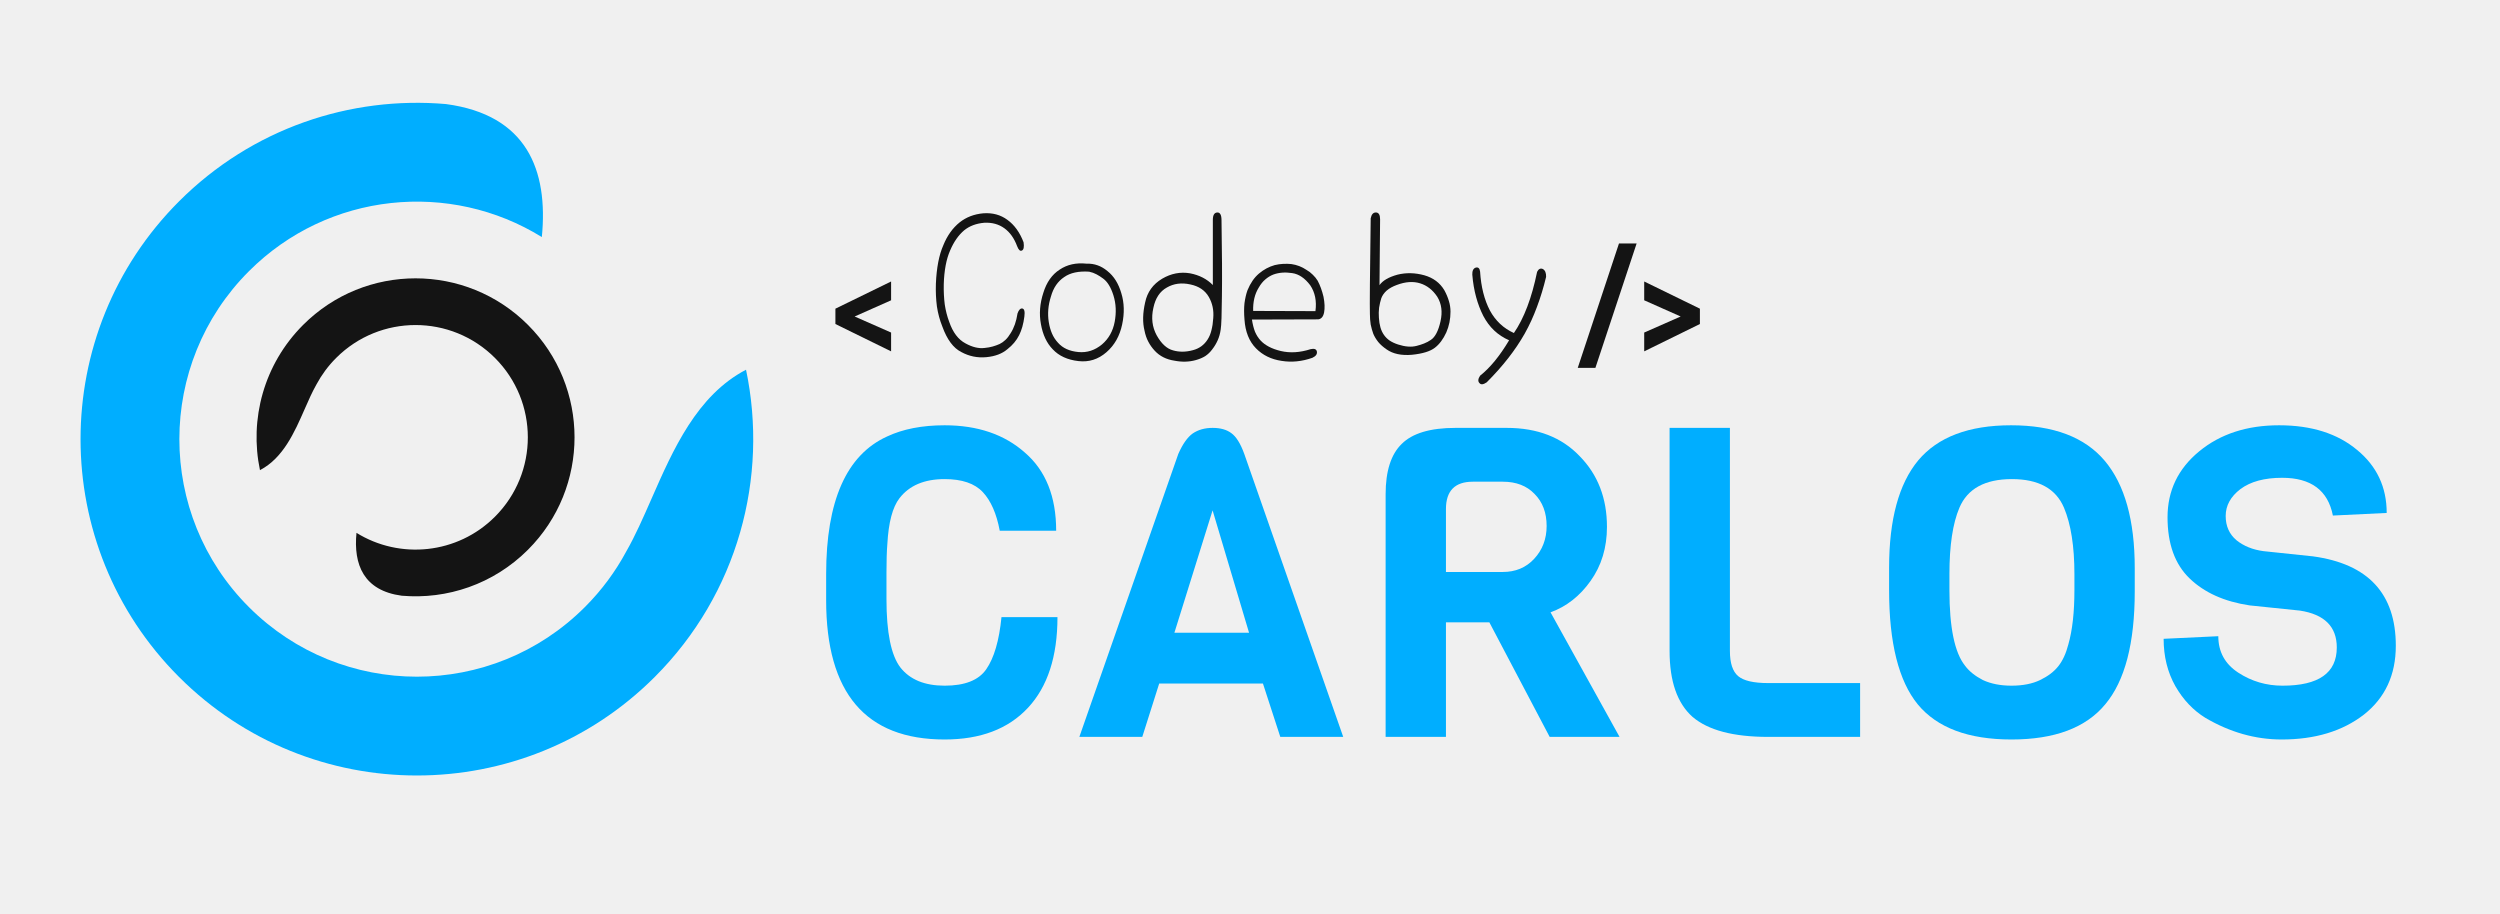
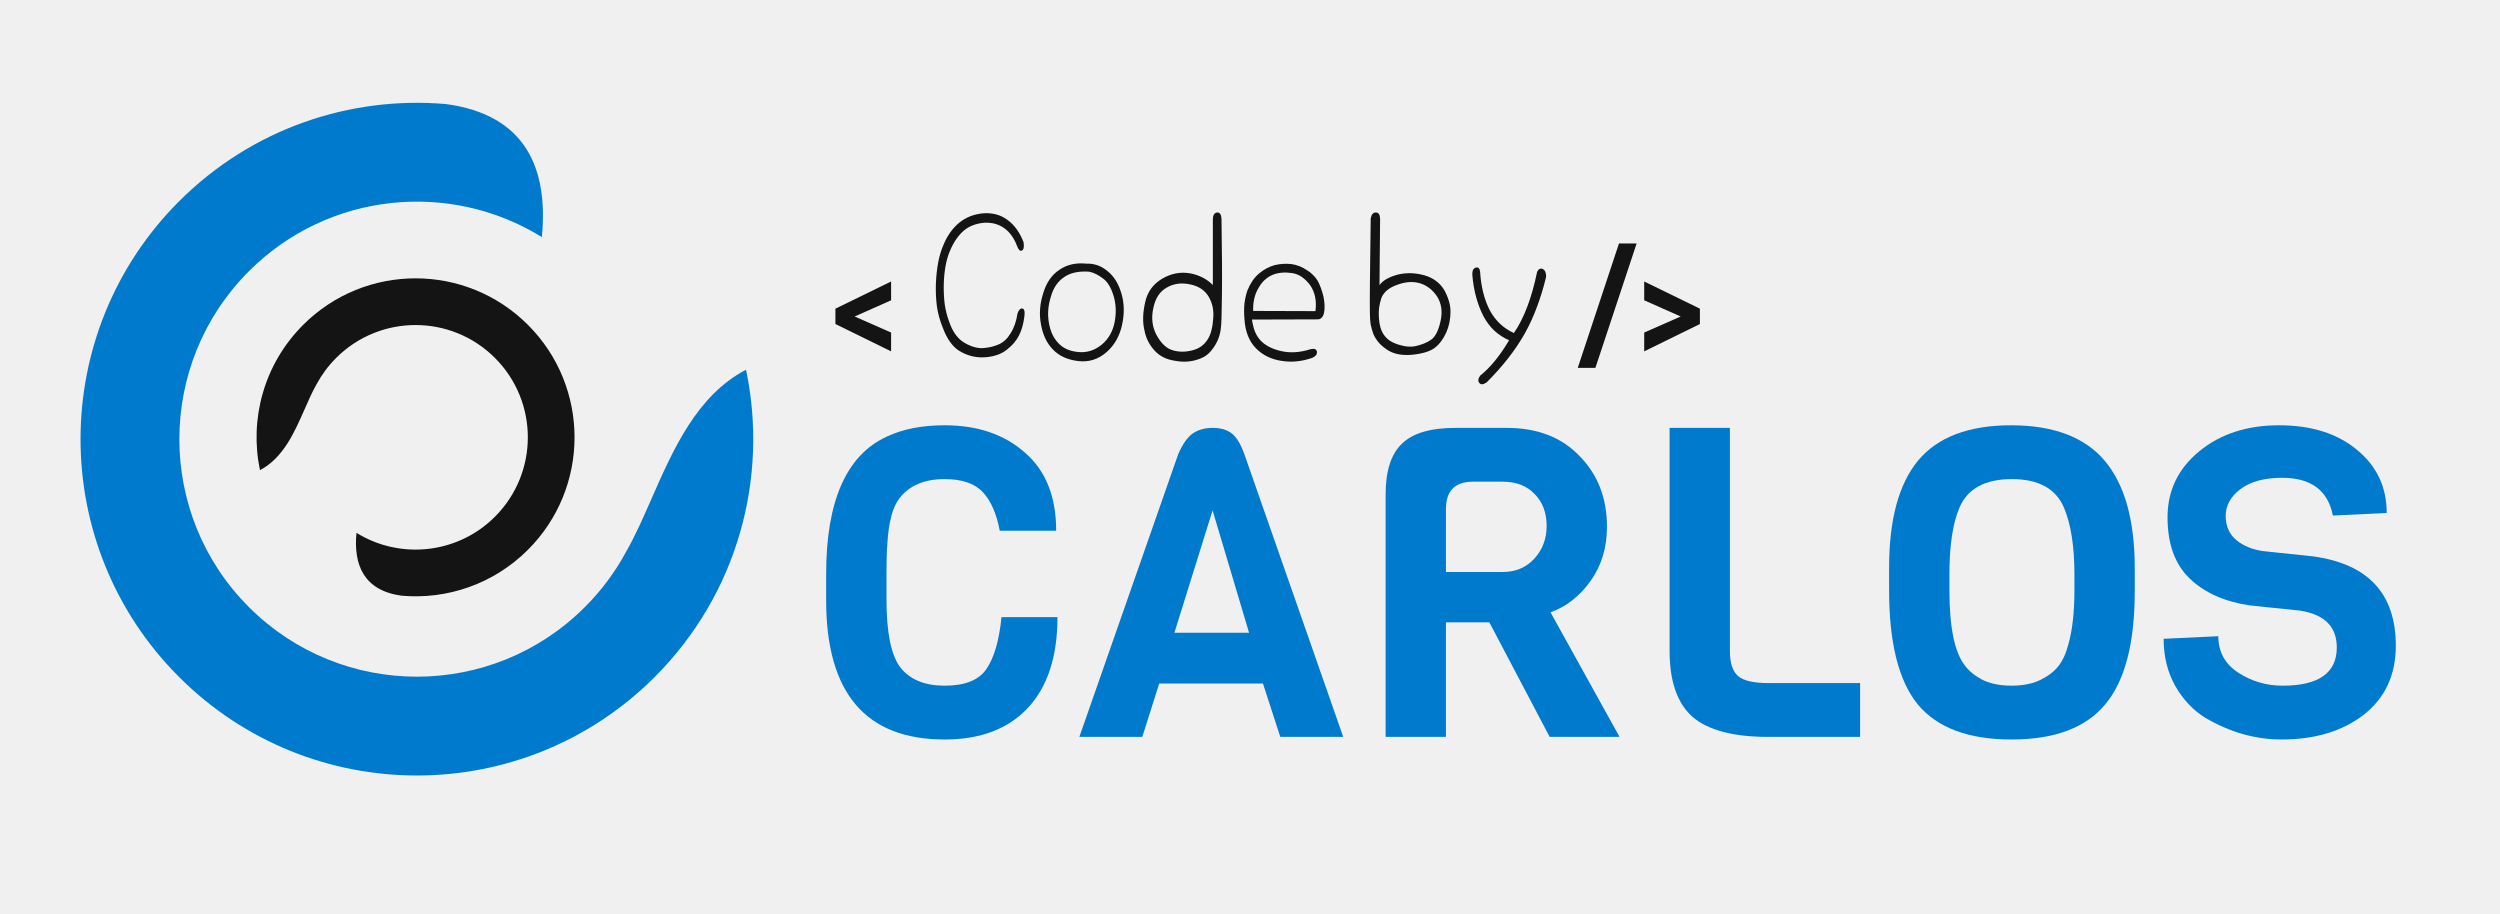
<svg xmlns="http://www.w3.org/2000/svg" width="553" height="202" viewBox="0 0 553 202" fill="none">
  <g clip-path="url(#clip0_2_67)">
-     <path fill-rule="evenodd" clip-rule="evenodd" d="M165.021 81.782C170.012 105.552 163.28 131.293 144.824 149.749C115.769 178.803 68.662 178.803 39.608 149.749C10.553 120.694 10.553 73.588 39.608 44.533C55.771 28.37 77.52 21.199 98.641 23.018C116.552 25.405 121.309 37.624 119.855 52.442C99.593 39.89 72.647 42.405 55.063 59.989C34.545 80.507 34.545 113.775 55.063 134.293C75.582 154.812 108.85 154.812 129.368 134.293C133.106 130.556 136.162 126.396 138.538 121.967C140.515 118.522 142.274 114.514 144.101 110.352C148.89 99.441 154.146 87.466 165.021 81.782Z" fill="#00AEFF" />
+     <path fill-rule="evenodd" clip-rule="evenodd" d="M165.021 81.782C170.012 105.552 163.28 131.293 144.824 149.749C115.769 178.803 68.662 178.803 39.608 149.749C10.553 120.694 10.553 73.588 39.608 44.533C55.771 28.37 77.52 21.199 98.641 23.018C116.552 25.405 121.309 37.624 119.855 52.442C99.593 39.89 72.647 42.405 55.063 59.989C34.545 80.507 34.545 113.775 55.063 134.293C75.582 154.812 108.85 154.812 129.368 134.293C133.106 130.556 136.162 126.396 138.538 121.967C140.515 118.522 142.274 114.514 144.101 110.352C148.89 99.441 154.146 87.466 165.021 81.782Z" fill="#007ACC" />
    <path fill-rule="evenodd" clip-rule="evenodd" d="M57.504 103.997C55.144 92.76 58.327 80.593 67.051 71.868C80.785 58.134 103.053 58.134 116.787 71.868C130.522 85.603 130.522 107.87 116.787 121.604C109.147 129.245 98.866 132.635 88.882 131.775C80.415 130.646 78.167 124.87 78.854 117.866C88.432 123.799 101.17 122.61 109.482 114.299C119.181 104.599 119.181 88.873 109.482 79.174C99.782 69.475 84.056 69.475 74.357 79.174C72.59 80.941 71.145 82.907 70.022 85.001C69.088 86.629 68.256 88.524 67.393 90.491C65.129 95.649 62.645 101.31 57.504 103.997Z" fill="#141414" />
    <path d="M224.988 54.457C224.334 52.699 223.398 51.381 222.179 50.502C220.931 49.593 219.445 49.183 217.721 49.274C215.937 49.426 214.451 49.986 213.262 50.956C212.013 52.017 210.988 53.487 210.185 55.366C209.323 57.306 208.848 59.822 208.759 62.913C208.729 64.489 208.803 65.974 208.982 67.369C209.19 68.732 209.517 70.005 209.963 71.187C210.765 73.521 211.969 75.112 213.574 75.961C215.12 76.81 216.546 77.143 217.854 76.961C218.478 76.901 219.058 76.795 219.593 76.643C220.128 76.492 220.633 76.31 221.109 76.097C221.555 75.885 221.986 75.582 222.402 75.188C222.818 74.794 223.205 74.294 223.561 73.688C224.304 72.536 224.81 71.081 225.077 69.323C225.345 68.566 225.687 68.202 226.103 68.232C226.578 68.293 226.742 68.884 226.593 70.005C226.385 71.642 225.999 73.021 225.434 74.142C224.839 75.325 223.977 76.355 222.848 77.234C221.689 78.234 220.128 78.825 218.166 79.007C216.205 79.189 214.362 78.81 212.638 77.871C210.884 76.992 209.487 75.112 208.447 72.233C207.882 70.839 207.481 69.354 207.243 67.778C207.035 66.171 206.96 64.489 207.02 62.731C207.168 59.215 207.718 56.382 208.67 54.23C209.532 52.108 210.735 50.426 212.281 49.183C213.737 48.032 215.476 47.365 217.498 47.183C219.549 47.031 221.332 47.516 222.848 48.638C224.394 49.759 225.583 51.411 226.415 53.593C226.563 54.624 226.445 55.23 226.058 55.412C225.672 55.624 225.315 55.306 224.988 54.457Z" fill="#141414" />
    <path d="M240.326 58.321C242.05 58.261 243.595 58.806 244.963 59.958C246.39 61.08 247.415 62.716 248.039 64.868C248.693 66.99 248.753 69.293 248.218 71.778C247.683 74.324 246.523 76.37 244.74 77.916C242.927 79.492 240.861 80.144 238.542 79.871C236.135 79.598 234.247 78.734 232.88 77.279C231.542 75.916 230.665 74.052 230.249 71.688C229.833 69.445 230.011 67.141 230.784 64.777C231.498 62.443 232.702 60.731 234.396 59.64C236.06 58.518 238.037 58.079 240.326 58.321ZM240.905 60.094C238.587 59.943 236.759 60.337 235.421 61.276C233.995 62.216 233.014 63.641 232.479 65.55C231.854 67.49 231.691 69.384 231.988 71.233C232.137 72.172 232.375 73.021 232.702 73.779C233.028 74.537 233.474 75.219 234.039 75.825C235.079 77.007 236.581 77.689 238.542 77.871C240.445 78.052 242.184 77.492 243.759 76.188C245.245 74.915 246.181 73.248 246.568 71.187C246.954 69.126 246.865 67.187 246.3 65.368C245.736 63.55 244.963 62.292 243.982 61.595C243.536 61.261 243.06 60.958 242.555 60.685C242.05 60.413 241.5 60.216 240.905 60.094Z" fill="#141414" />
    <path d="M270.199 48.729C270.317 55.882 270.347 61.474 270.288 65.505C270.258 69.536 270.169 71.991 270.02 72.87C269.901 73.749 269.678 74.552 269.351 75.279C269.024 76.007 268.623 76.673 268.148 77.279C267.702 77.886 267.182 78.386 266.587 78.78C265.993 79.144 265.309 79.431 264.536 79.644C263.05 80.068 261.46 80.113 259.765 79.78C257.982 79.507 256.54 78.78 255.441 77.598C254.876 76.992 254.4 76.325 254.014 75.597C253.627 74.87 253.345 74.052 253.167 73.142C252.721 71.354 252.765 69.278 253.3 66.914C253.776 64.611 255.039 62.853 257.09 61.64C259.052 60.489 261.103 60.094 263.243 60.458C265.294 60.852 266.974 61.716 268.281 63.05V48.638C268.281 47.577 268.608 47.031 269.262 47.001C269.886 46.971 270.199 47.547 270.199 48.729ZM268.371 70.369C268.519 68.641 268.192 67.081 267.39 65.686C266.557 64.232 265.19 63.307 263.288 62.913C261.356 62.489 259.632 62.716 258.116 63.595C256.57 64.444 255.574 65.944 255.128 68.096C254.623 70.308 254.861 72.324 255.842 74.142C256.882 76.022 258.101 77.143 259.498 77.507C260.865 77.901 262.322 77.886 263.867 77.461C265.264 77.098 266.349 76.31 267.122 75.097C267.509 74.491 267.791 73.809 267.969 73.051C268.177 72.263 268.311 71.369 268.371 70.369Z" fill="#141414" />
    <path d="M276.931 70.687C277.08 71.688 277.303 72.582 277.6 73.37C277.927 74.127 278.343 74.779 278.848 75.325C279.324 75.84 279.933 76.294 280.676 76.689C281.419 77.082 282.296 77.401 283.307 77.643C285.358 78.128 287.558 77.992 289.906 77.234C290.708 77.052 291.169 77.219 291.288 77.734C291.407 78.31 291.08 78.78 290.307 79.144C287.989 79.962 285.715 80.189 283.485 79.825C281.197 79.492 279.309 78.568 277.823 77.052C276.307 75.506 275.46 73.385 275.281 70.687C275.163 69.323 275.163 68.111 275.281 67.05C275.43 65.959 275.653 65.004 275.95 64.186C276.277 63.398 276.649 62.701 277.065 62.095C277.481 61.489 277.957 60.958 278.492 60.504C279.532 59.625 280.691 59.003 281.969 58.64C282.594 58.488 283.218 58.397 283.842 58.367C284.496 58.337 285.105 58.352 285.67 58.412C286.889 58.594 287.989 59.019 288.969 59.685C289.504 59.988 289.98 60.352 290.396 60.776C290.812 61.17 291.169 61.61 291.466 62.095C292.001 63.095 292.432 64.277 292.759 65.641C293.027 67.005 293.071 68.157 292.893 69.096C292.715 70.036 292.284 70.551 291.6 70.642L276.931 70.687ZM290.976 68.823C291.273 66.581 290.887 64.671 289.817 63.095C288.628 61.519 287.305 60.625 285.848 60.413C284.303 60.17 282.906 60.276 281.657 60.731C281.033 60.973 280.439 61.337 279.874 61.822C279.339 62.277 278.863 62.868 278.447 63.595C277.555 65.02 277.139 66.747 277.199 68.778L290.976 68.823Z" fill="#141414" />
    <path d="M305.278 48.515C305.19 56.972 305.146 61.825 305.146 63.071C305.853 62.062 307.181 61.29 309.127 60.756C311.044 60.281 313.02 60.326 315.055 60.89C317.031 61.454 318.506 62.552 319.479 64.184C319.922 64.985 320.261 65.786 320.497 66.588C320.733 67.359 320.851 68.145 320.851 68.947C320.851 70.579 320.541 72.107 319.922 73.532C319.243 75.016 318.403 76.143 317.4 76.915C316.368 77.716 314.687 78.235 312.357 78.473C309.997 78.68 308.11 78.28 306.694 77.271C305.957 76.766 305.352 76.232 304.88 75.668C304.408 75.075 304.04 74.466 303.774 73.843C303.538 73.191 303.347 72.508 303.199 71.796C303.081 71.054 303.022 70.267 303.022 69.436C302.993 68.606 302.993 66.439 303.022 62.937C303.081 59.406 303.14 54.524 303.199 48.292C303.376 47.402 303.774 46.972 304.394 47.001C304.983 47.031 305.278 47.536 305.278 48.515ZM309.26 76.203C310.823 76.707 312.18 76.811 313.33 76.514C313.92 76.366 314.48 76.188 315.011 75.98C315.542 75.772 316.043 75.505 316.515 75.179C317.459 74.555 318.167 73.191 318.639 71.084C319.111 69.006 318.875 67.196 317.931 65.653C316.928 64.139 315.66 63.145 314.126 62.67C312.593 62.196 310.882 62.314 308.995 63.026C308.08 63.353 307.328 63.768 306.738 64.273C306.178 64.777 305.78 65.341 305.544 65.964C305.337 66.617 305.175 67.315 305.057 68.056C304.969 68.769 304.954 69.511 305.013 70.282C305.101 71.885 305.47 73.146 306.119 74.066C306.443 74.541 306.856 74.956 307.358 75.312C307.889 75.668 308.523 75.965 309.26 76.203Z" fill="#141414" />
    <path d="M341.998 61.246C341.437 63.59 340.759 65.816 339.963 67.923C339.196 70 338.296 71.959 337.264 73.799C335.199 77.449 332.397 81.04 328.858 84.571C328.121 85.076 327.59 85.135 327.266 84.749C326.882 84.363 326.926 83.814 327.398 83.102C329.61 81.351 331.749 78.74 333.813 75.268C331.336 74.199 329.433 72.404 328.106 69.882C327.457 68.606 326.926 67.211 326.514 65.697C326.101 64.184 325.82 62.537 325.673 60.756C325.643 59.896 325.894 59.376 326.425 59.198C326.985 59.05 327.31 59.347 327.398 60.089C327.605 63.442 328.327 66.306 329.566 68.68C330.805 70.965 332.574 72.627 334.875 73.665C335.996 72.033 336.984 70.089 337.839 67.834C338.694 65.579 339.417 63.012 340.007 60.133C340.331 59.48 340.759 59.272 341.29 59.51C341.791 59.807 342.027 60.385 341.998 61.246Z" fill="#141414" />
-     <path d="M221.528 136.504H233.912C233.912 145.208 231.736 151.896 227.384 156.568C223.032 161.24 216.888 163.576 208.952 163.576C191.48 163.576 182.744 153.304 182.744 132.76V127C182.744 110.808 187.224 100.664 196.184 96.568C199.704 94.904 203.96 94.072 208.952 94.072C216.248 94.072 222.168 96.088 226.712 100.12C231.32 104.088 233.624 109.848 233.624 117.4H221.144C220.44 113.624 219.192 110.776 217.4 108.856C215.608 106.936 212.792 105.976 208.952 105.976C204.472 105.976 201.144 107.384 198.968 110.2C197.432 112.184 196.536 115.576 196.28 120.376C196.152 121.912 196.088 123.992 196.088 126.616V132.568C196.088 139.928 197.112 144.952 199.16 147.64C201.272 150.328 204.536 151.672 208.952 151.672C213.432 151.672 216.504 150.456 218.168 148.024C219.896 145.528 221.016 141.688 221.528 136.504Z" fill="#00AEFF" />
-     <path d="M297.121 163H283.201L279.361 151.192H256.417L252.673 163H238.753L260.641 100.408C261.601 98.232 262.657 96.728 263.809 95.896C265.025 95.064 266.497 94.648 268.225 94.648C269.953 94.648 271.329 95.032 272.353 95.8C273.441 96.568 274.401 98.104 275.233 100.408L297.121 163ZM276.289 139.96L268.225 112.888L259.777 139.96H276.289Z" fill="#00AEFF" />
-     <path d="M358.243 163H342.787L329.443 137.656H319.843V163H306.499V109.336C306.499 104.216 307.683 100.504 310.051 98.2C312.419 95.832 316.387 94.648 321.955 94.648H333.283C340.067 94.648 345.443 96.728 349.411 100.888C353.443 104.984 355.459 110.2 355.459 116.536C355.459 121.144 354.243 125.144 351.811 128.536C349.443 131.864 346.499 134.168 342.979 135.448L358.243 163ZM332.419 126.52C335.235 126.52 337.539 125.56 339.331 123.64C341.187 121.656 342.115 119.224 342.115 116.344C342.115 113.4 341.219 111.032 339.427 109.24C337.699 107.448 335.363 106.552 332.419 106.552H325.795C321.827 106.552 319.843 108.568 319.843 112.6V126.52H332.419Z" fill="#00AEFF" />
-     <path d="M411.456 163H391.104C383.424 163 377.856 161.528 374.4 158.584C371.008 155.576 369.312 150.712 369.312 143.992V94.648H382.656V143.992C382.656 146.68 383.264 148.536 384.48 149.56C385.696 150.584 387.904 151.096 391.104 151.096H411.456V163Z" fill="#00AEFF" />
-     <path d="M472.205 125.656V130.84C472.205 142.296 470.029 150.616 465.677 155.8C461.389 160.984 454.477 163.576 444.941 163.576C435.405 163.576 428.493 160.984 424.205 155.8C419.981 150.616 417.869 142.2 417.869 130.552V125.56C417.869 114.936 420.013 107.032 424.301 101.848C428.653 96.664 435.501 94.072 444.845 94.072C454.253 94.072 461.165 96.696 465.581 101.944C469.997 107.192 472.205 115.096 472.205 125.656ZM458.861 130.552V127C458.861 120.856 458.093 115.96 456.557 112.312C454.765 108.088 450.925 105.976 445.037 105.976C439.085 105.976 435.213 108.088 433.421 112.312C431.949 115.768 431.213 120.664 431.213 127V130.552C431.213 138.808 432.365 144.376 434.669 147.256C435.565 148.472 436.877 149.528 438.605 150.424C440.397 151.256 442.509 151.672 444.941 151.672C447.437 151.672 449.549 151.256 451.277 150.424C453.005 149.592 454.349 148.568 455.309 147.352C456.269 146.136 457.005 144.536 457.517 142.552C458.413 139.416 458.861 135.416 458.861 130.552Z" fill="#00AEFF" />
-     <path d="M529.954 142.84C529.954 149.304 527.586 154.392 522.85 158.104C518.114 161.752 512.066 163.576 504.706 163.576C498.882 163.576 493.25 161.976 487.81 158.776C485.122 157.112 482.914 154.776 481.186 151.768C479.458 148.696 478.594 145.208 478.594 141.304L490.69 140.728C490.69 144.184 492.162 146.872 495.106 148.792C498.05 150.712 501.314 151.672 504.898 151.672C512.898 151.672 516.898 148.856 516.898 143.224C516.898 138.616 514.178 135.896 508.738 135.064L497.602 133.912C492.034 133.08 487.618 131.096 484.354 127.96C481.09 124.824 479.458 120.312 479.458 114.424C479.458 108.536 481.794 103.672 486.466 99.832C491.138 95.992 497.026 94.072 504.13 94.072C511.298 94.072 517.058 95.896 521.41 99.544C525.762 103.128 527.938 107.768 527.938 113.464L516.034 114.04C514.946 108.472 511.202 105.688 504.802 105.688C500.898 105.688 497.826 106.52 495.586 108.184C493.41 109.848 492.322 111.832 492.322 114.136C492.322 116.376 493.122 118.168 494.722 119.512C496.322 120.792 498.306 121.592 500.674 121.912L511.618 123.064C523.842 124.728 529.954 131.32 529.954 142.84Z" fill="#00AEFF" />
+     <path d="M221.528 136.504H233.912C233.912 145.208 231.736 151.896 227.384 156.568C223.032 161.24 216.888 163.576 208.952 163.576C191.48 163.576 182.744 153.304 182.744 132.76V127C182.744 110.808 187.224 100.664 196.184 96.568C199.704 94.904 203.96 94.072 208.952 94.072C216.248 94.072 222.168 96.088 226.712 100.12C231.32 104.088 233.624 109.848 233.624 117.4H221.144C220.44 113.624 219.192 110.776 217.4 108.856C215.608 106.936 212.792 105.976 208.952 105.976C204.472 105.976 201.144 107.384 198.968 110.2C197.432 112.184 196.536 115.576 196.28 120.376C196.152 121.912 196.088 123.992 196.088 126.616V132.568C196.088 139.928 197.112 144.952 199.16 147.64C201.272 150.328 204.536 151.672 208.952 151.672C213.432 151.672 216.504 150.456 218.168 148.024C219.896 145.528 221.016 141.688 221.528 136.504Z" fill="#007ACC" />
+     <path d="M297.121 163H283.201L279.361 151.192H256.417L252.673 163H238.753L260.641 100.408C261.601 98.232 262.657 96.728 263.809 95.896C265.025 95.064 266.497 94.648 268.225 94.648C269.953 94.648 271.329 95.032 272.353 95.8C273.441 96.568 274.401 98.104 275.233 100.408L297.121 163ZM276.289 139.96L268.225 112.888L259.777 139.96H276.289Z" fill="#007ACC" />
+     <path d="M358.243 163H342.787L329.443 137.656H319.843V163H306.499V109.336C306.499 104.216 307.683 100.504 310.051 98.2C312.419 95.832 316.387 94.648 321.955 94.648H333.283C340.067 94.648 345.443 96.728 349.411 100.888C353.443 104.984 355.459 110.2 355.459 116.536C355.459 121.144 354.243 125.144 351.811 128.536C349.443 131.864 346.499 134.168 342.979 135.448L358.243 163ZM332.419 126.52C335.235 126.52 337.539 125.56 339.331 123.64C341.187 121.656 342.115 119.224 342.115 116.344C342.115 113.4 341.219 111.032 339.427 109.24C337.699 107.448 335.363 106.552 332.419 106.552H325.795C321.827 106.552 319.843 108.568 319.843 112.6V126.52H332.419Z" fill="#007ACC" />
+     <path d="M411.456 163H391.104C383.424 163 377.856 161.528 374.4 158.584C371.008 155.576 369.312 150.712 369.312 143.992V94.648H382.656V143.992C382.656 146.68 383.264 148.536 384.48 149.56C385.696 150.584 387.904 151.096 391.104 151.096H411.456V163Z" fill="#007ACC" />
+     <path d="M472.205 125.656V130.84C472.205 142.296 470.029 150.616 465.677 155.8C461.389 160.984 454.477 163.576 444.941 163.576C435.405 163.576 428.493 160.984 424.205 155.8C419.981 150.616 417.869 142.2 417.869 130.552V125.56C417.869 114.936 420.013 107.032 424.301 101.848C428.653 96.664 435.501 94.072 444.845 94.072C454.253 94.072 461.165 96.696 465.581 101.944C469.997 107.192 472.205 115.096 472.205 125.656ZM458.861 130.552V127C458.861 120.856 458.093 115.96 456.557 112.312C454.765 108.088 450.925 105.976 445.037 105.976C439.085 105.976 435.213 108.088 433.421 112.312C431.949 115.768 431.213 120.664 431.213 127V130.552C431.213 138.808 432.365 144.376 434.669 147.256C435.565 148.472 436.877 149.528 438.605 150.424C440.397 151.256 442.509 151.672 444.941 151.672C447.437 151.672 449.549 151.256 451.277 150.424C453.005 149.592 454.349 148.568 455.309 147.352C456.269 146.136 457.005 144.536 457.517 142.552C458.413 139.416 458.861 135.416 458.861 130.552Z" fill="#007ACC" />
+     <path d="M529.954 142.84C529.954 149.304 527.586 154.392 522.85 158.104C518.114 161.752 512.066 163.576 504.706 163.576C498.882 163.576 493.25 161.976 487.81 158.776C485.122 157.112 482.914 154.776 481.186 151.768C479.458 148.696 478.594 145.208 478.594 141.304L490.69 140.728C490.69 144.184 492.162 146.872 495.106 148.792C498.05 150.712 501.314 151.672 504.898 151.672C512.898 151.672 516.898 148.856 516.898 143.224C516.898 138.616 514.178 135.896 508.738 135.064L497.602 133.912C492.034 133.08 487.618 131.096 484.354 127.96C481.09 124.824 479.458 120.312 479.458 114.424C479.458 108.536 481.794 103.672 486.466 99.832C491.138 95.992 497.026 94.072 504.13 94.072C511.298 94.072 517.058 95.896 521.41 99.544C525.762 103.128 527.938 107.768 527.938 113.464L516.034 114.04C514.946 108.472 511.202 105.688 504.802 105.688C500.898 105.688 497.826 106.52 495.586 108.184C493.41 109.848 492.322 111.832 492.322 114.136C492.322 116.376 493.122 118.168 494.722 119.512C496.322 120.792 498.306 121.592 500.674 121.912L511.618 123.064C523.842 124.728 529.954 131.32 529.954 142.84Z" fill="#007ACC" />
    <path d="M362.024 53.848L352.904 81.368H349L358.12 53.848H362.024ZM363.698 77.72V73.56L371.762 70.008L363.698 66.424V62.264L376.018 68.28V71.672L363.698 77.72Z" fill="#141414" />
    <path d="M197.112 73.56V77.72L184.792 71.672V68.28L197.112 62.264V66.424L189.048 70.008L197.112 73.56Z" fill="#141414" />
  </g>
  <defs>
    <clipPath id="clip0_2_67">
      <rect width="553" height="202" fill="white" />
    </clipPath>
  </defs>
</svg>
